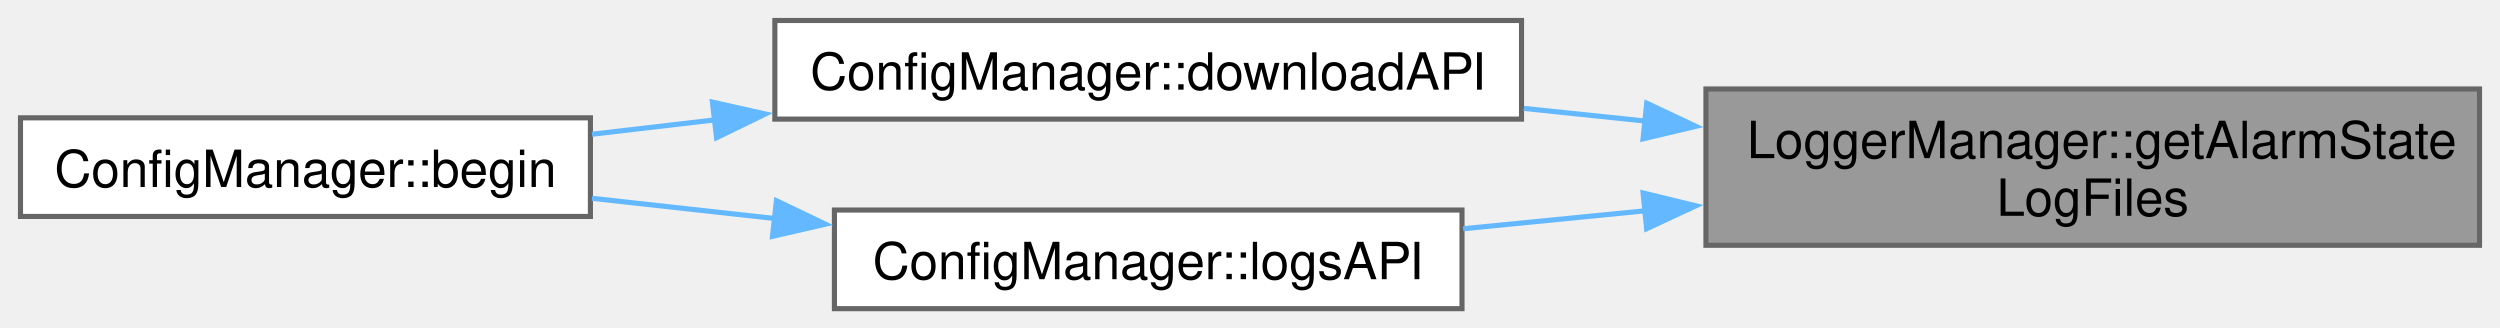
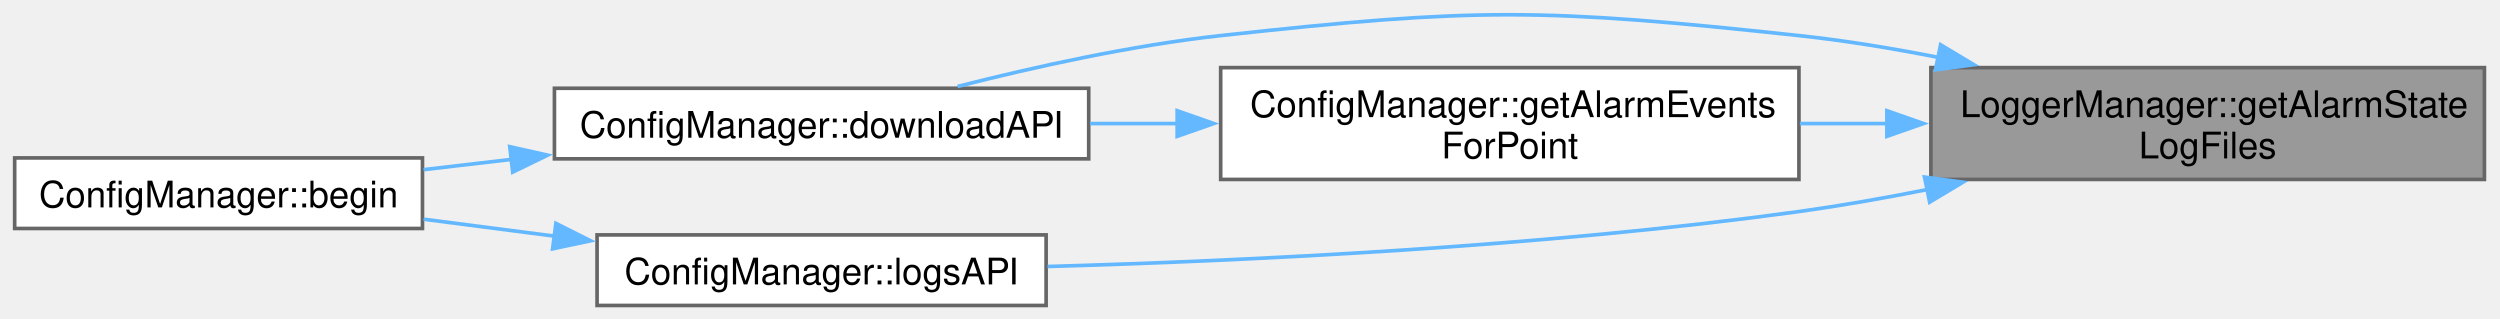
- <svg xmlns="http://www.w3.org/2000/svg" xmlns:xlink="http://www.w3.org/1999/xlink" width="488pt" height="64pt" viewBox="0.00 0.00 488.00 64.00">
-   <g id="graph0" class="graph" transform="scale(1 1) rotate(0) translate(4 60.25)">
+ <svg xmlns="http://www.w3.org/2000/svg" xmlns:xlink="http://www.w3.org/1999/xlink" width="682pt" height="87pt" viewBox="0.00 0.00 682.00 87.00">
+   <g id="graph0" class="graph" transform="scale(1 1) rotate(0) translate(4 83.33)">
    <g id="Node000001" class="node">
      <g id="a_Node000001">
        <a xlink:title=" ">
-           <polygon fill="#999999" stroke="#666666" points="480,-42.88 329,-42.88 329,-12.37 480,-12.37 480,-42.88" />
-           <text xml:space="preserve" text-anchor="start" x="337" y="-29.38" font-family="Helvetica,sans-Serif" font-size="10.00">LoggerManager::getAlarmState</text>
-           <text xml:space="preserve" text-anchor="middle" x="404.5" y="-18.12" font-family="Helvetica,sans-Serif" font-size="10.00">LogFiles</text>
+           <polygon fill="#999999" stroke="#666666" points="673.75,-64.88 522.75,-64.88 522.75,-34.38 673.75,-34.38 673.75,-64.88" />
+           <text xml:space="preserve" text-anchor="start" x="530.75" y="-51.38" font-family="Helvetica,sans-Serif" font-size="10.00">LoggerManager::getAlarmState</text>
+           <text xml:space="preserve" text-anchor="middle" x="598.25" y="-40.12" font-family="Helvetica,sans-Serif" font-size="10.00">LogFiles</text>
        </a>
      </g>
    </g>
    <g id="Node000002" class="node">
      <g id="a_Node000002">
        <a xlink:href="class_config_manager.html#a3b28982c79587a287c8ddf0acf47f71d" target="_top" xlink:title="Setup file download API endpoints.">
-           <polygon fill="white" stroke="#666666" points="293,-56.25 147.25,-56.25 147.25,-37 293,-37 293,-56.25" />
-           <text xml:space="preserve" text-anchor="middle" x="220.12" y="-42.75" font-family="Helvetica,sans-Serif" font-size="10.00">ConfigManager::downloadAPI</text>
+           <polygon fill="white" stroke="#666666" points="293,-59.25 147.25,-59.25 147.25,-40 293,-40 293,-59.25" />
+           <text xml:space="preserve" text-anchor="middle" x="220.12" y="-45.75" font-family="Helvetica,sans-Serif" font-size="10.00">ConfigManager::downloadAPI</text>
        </a>
      </g>
    </g>
    <g id="edge1_Node000001_Node000002" class="edge">
      <g id="a_edge1_Node000001_Node000002">
        <a xlink:title=" ">
-           <path fill="none" stroke="#63b8ff" d="M317.31,-36.6C309.32,-37.44 301.29,-38.27 293.45,-39.09" />
-           <polygon fill="#63b8ff" stroke="#63b8ff" points="317.44,-40.11 327.03,-35.59 316.72,-33.15 317.44,-40.11" />
+           <path fill="none" stroke="#63b8ff" d="M524.98,-67.63C512.32,-70.13 499.2,-72.29 486.75,-73.62 417.04,-81.11 398.69,-81.28 329,-73.62 304.78,-70.96 278.04,-65.04 257.24,-59.74" />
+           <polygon fill="#63b8ff" stroke="#63b8ff" points="525.4,-71.12 534.49,-65.68 523.99,-64.27 525.4,-71.12" />
        </a>
      </g>
    </g>
    <g id="Node000004" class="node">
      <g id="a_Node000004">
+         <a xlink:href="class_config_manager.html#aa425fe77d9c00f404f1c02327263f516" target="_top" xlink:title="Get alarm events for a specific point within date range.">
+           <polygon fill="white" stroke="#666666" points="486.75,-64.88 329,-64.88 329,-34.38 486.75,-34.38 486.75,-64.88" />
+           <text xml:space="preserve" text-anchor="start" x="337" y="-51.38" font-family="Helvetica,sans-Serif" font-size="10.00">ConfigManager::getAlarmEvents</text>
+           <text xml:space="preserve" text-anchor="middle" x="407.88" y="-40.12" font-family="Helvetica,sans-Serif" font-size="10.00">ForPoint</text>
+         </a>
+       </g>
+     </g>
+     <g id="edge3_Node000001_Node000004" class="edge">
+       <g id="a_edge3_Node000001_Node000004">
+         <a xlink:title=" ">
+           <path fill="none" stroke="#63b8ff" d="M511.02,-49.62C503.01,-49.62 494.93,-49.62 487,-49.62" />
+           <polygon fill="#63b8ff" stroke="#63b8ff" points="510.74,-53.13 520.74,-49.63 510.74,-46.13 510.74,-53.13" />
+         </a>
+       </g>
+     </g>
+     <g id="Node000005" class="node">
+       <g id="a_Node000005">
        <a xlink:href="class_config_manager.html#a9e977107b4795fcbce0482711ff1ce7a" target="_top" xlink:title="Setup logging API endpoints.">
          <polygon fill="white" stroke="#666666" points="281.38,-19.25 158.88,-19.25 158.88,0 281.38,0 281.38,-19.25" />
          <text xml:space="preserve" text-anchor="middle" x="220.12" y="-5.75" font-family="Helvetica,sans-Serif" font-size="10.00">ConfigManager::logsAPI</text>
        </a>
      </g>
    </g>
-     <g id="edge3_Node000001_Node000004" class="edge">
-       <g id="a_edge3_Node000001_Node000004">
+     <g id="edge5_Node000001_Node000005" class="edge">
+       <g id="a_edge5_Node000001_Node000005">
        <a xlink:title=" ">
-           <path fill="none" stroke="#63b8ff" d="M317.09,-19.1C305.1,-17.91 293,-16.72 281.61,-15.6" />
-           <polygon fill="#63b8ff" stroke="#63b8ff" points="316.73,-22.58 327.03,-20.08 317.42,-15.61 316.73,-22.58" />
+           <path fill="none" stroke="#63b8ff" d="M521.88,-31.64C510.17,-29.32 498.17,-27.2 486.75,-25.62 416.84,-15.99 335.79,-12.15 281.78,-10.63" />
+           <polygon fill="#63b8ff" stroke="#63b8ff" points="521,-35.03 531.5,-33.62 522.41,-28.18 521,-35.03" />
        </a>
      </g>
    </g>
    <g id="Node000003" class="node">
      <g id="a_Node000003">
        <a xlink:href="class_config_manager.html#a0497343220fc493f5cf9574922508908" target="_top" xlink:title="Initialize the configuration system.">
-           <polygon fill="white" stroke="#666666" points="111.25,-37.25 0,-37.25 0,-18 111.25,-18 111.25,-37.25" />
-           <text xml:space="preserve" text-anchor="middle" x="55.62" y="-23.75" font-family="Helvetica,sans-Serif" font-size="10.00">ConfigManager::begin</text>
+           <polygon fill="white" stroke="#666666" points="111.25,-40.25 0,-40.25 0,-21 111.25,-21 111.25,-40.25" />
+           <text xml:space="preserve" text-anchor="middle" x="55.62" y="-26.75" font-family="Helvetica,sans-Serif" font-size="10.00">ConfigManager::begin</text>
        </a>
      </g>
    </g>
    <g id="edge2_Node000002_Node000003" class="edge">
      <g id="a_edge2_Node000002_Node000003">
        <a xlink:title=" ">
-           <path fill="none" stroke="#63b8ff" d="M135.73,-36.87C127.53,-35.92 119.36,-34.96 111.55,-34.05" />
-           <polygon fill="#63b8ff" stroke="#63b8ff" points="135.06,-40.32 145.4,-38 135.87,-33.37 135.06,-40.32" />
+           <path fill="none" stroke="#63b8ff" d="M135.73,-39.87C127.53,-38.92 119.36,-37.96 111.55,-37.05" />
+           <polygon fill="#63b8ff" stroke="#63b8ff" points="135.06,-43.32 145.4,-41 135.87,-36.37 135.06,-43.32" />
        </a>
      </g>
    </g>
-     <g id="edge4_Node000004_Node000003" class="edge">
-       <g id="a_edge4_Node000004_Node000003">
+     <g id="edge4_Node000004_Node000002" class="edge">
+       <g id="a_edge4_Node000004_Node000002">
        <a xlink:title=" ">
-           <path fill="none" stroke="#63b8ff" d="M147.25,-17.59C135.27,-18.91 123.02,-20.27 111.55,-21.54" />
-           <polygon fill="#63b8ff" stroke="#63b8ff" points="147.56,-21.07 157.11,-16.49 146.79,-14.12 147.56,-21.07" />
+           <path fill="none" stroke="#63b8ff" d="M317.32,-49.62C309.29,-49.62 301.22,-49.62 293.35,-49.62" />
+           <polygon fill="#63b8ff" stroke="#63b8ff" points="317.13,-53.13 327.13,-49.63 317.13,-46.13 317.13,-53.13" />
+         </a>
+       </g>
+     </g>
+     <g id="edge6_Node000005_Node000003" class="edge">
+       <g id="a_edge6_Node000005_Node000003">
+         <a xlink:title=" ">
+           <path fill="none" stroke="#63b8ff" d="M147.25,-18.91C135.27,-20.46 123.02,-22.04 111.55,-23.53" />
+           <polygon fill="#63b8ff" stroke="#63b8ff" points="147.65,-22.39 157.11,-17.64 146.75,-15.45 147.65,-22.39" />
        </a>
      </g>
    </g>
  </g>
</svg>
